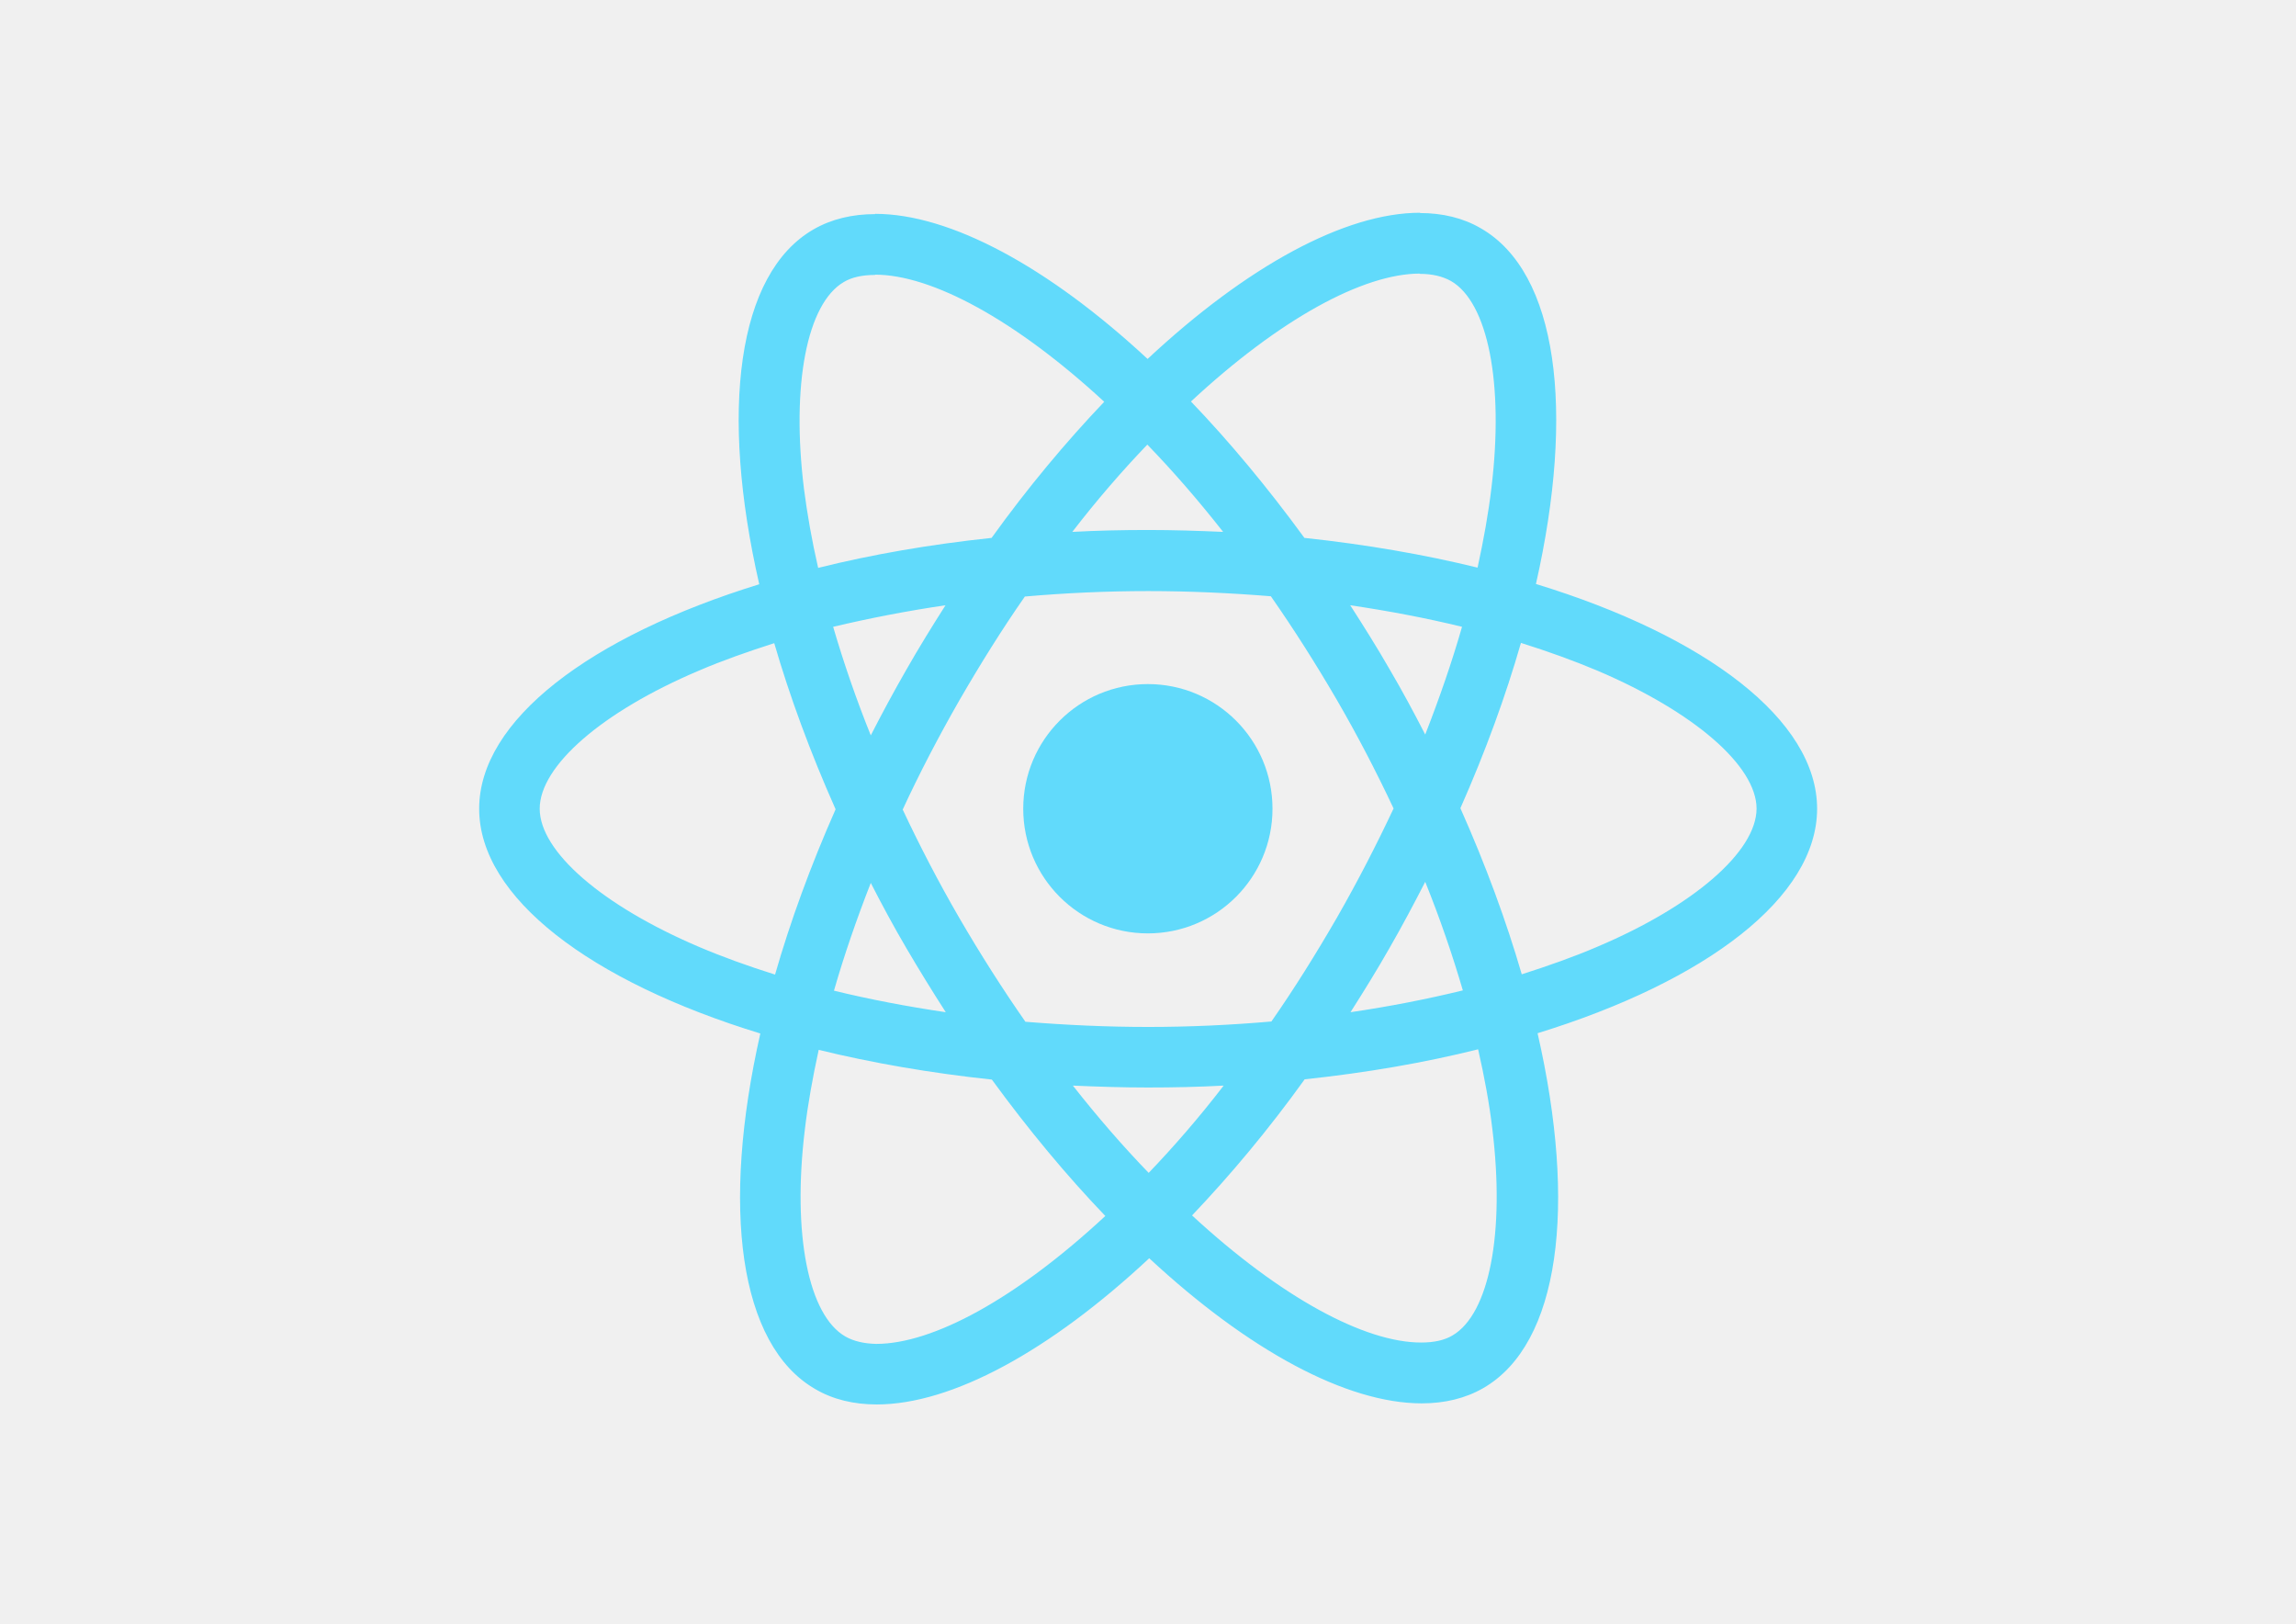
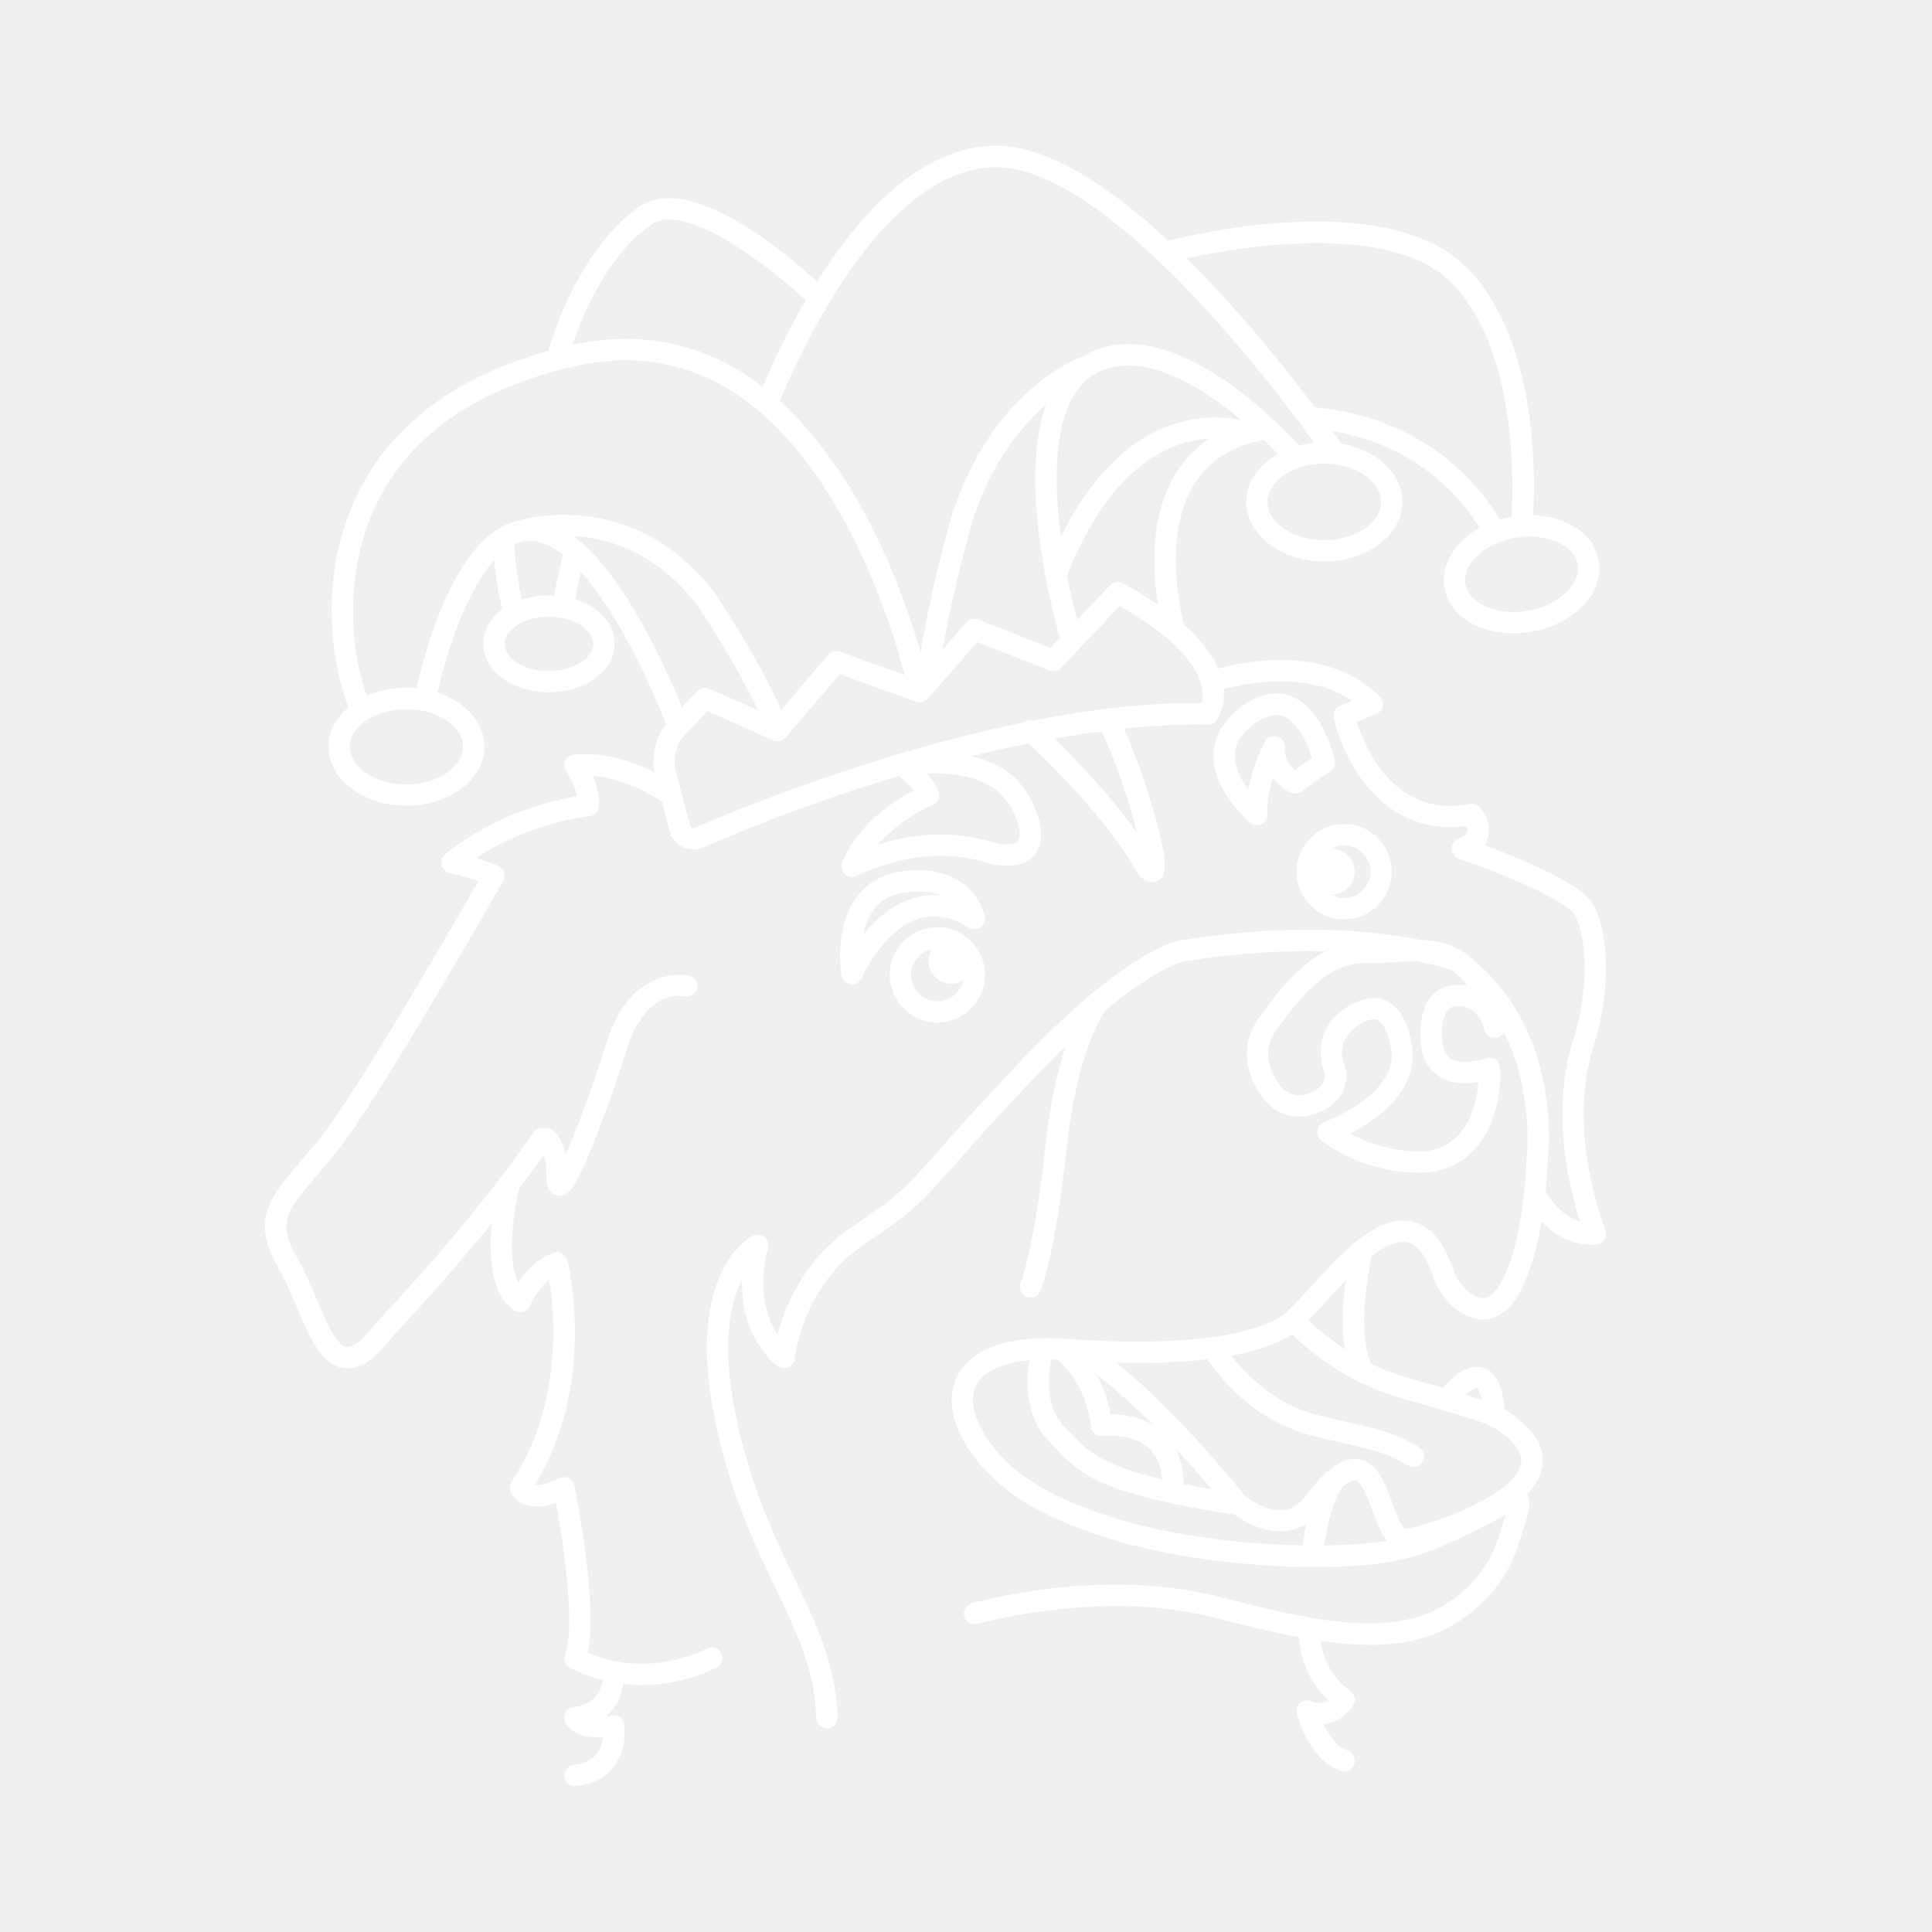
- <svg xmlns="http://www.w3.org/2000/svg" viewBox="0 0 841.9 595.3">
-   <g fill="#61DAFB">
-     <path d="M666.3 296.5c0-32.5-40.7-63.3-103.1-82.4 14.4-63.6 8-114.2-20.2-130.4-6.5-3.8-14.1-5.6-22.4-5.6v22.3c4.6 0 8.3.9 11.4 2.6 13.6 7.8 19.5 37.5 14.9 75.7-1.1 9.4-2.9 19.3-5.1 29.4-19.6-4.8-41-8.5-63.5-10.9-13.5-18.5-27.5-35.3-41.6-50 32.6-30.3 63.2-46.9 84-46.9V78c-27.5 0-63.5 19.6-99.9 53.6-36.4-33.8-72.4-53.2-99.9-53.2v22.3c20.7 0 51.4 16.5 84 46.6-14 14.7-28 31.4-41.3 49.9-22.6 2.4-44 6.1-63.6 11-2.3-10-4-19.7-5.2-29-4.7-38.2 1.1-67.9 14.6-75.8 3-1.8 6.9-2.6 11.5-2.6V78.5c-8.4 0-16 1.8-22.6 5.6-28.1 16.2-34.4 66.7-19.9 130.1-62.2 19.2-102.7 49.9-102.7 82.3 0 32.5 40.7 63.3 103.1 82.4-14.4 63.6-8 114.2 20.2 130.4 6.5 3.8 14.1 5.6 22.5 5.6 27.5 0 63.5-19.6 99.9-53.6 36.4 33.8 72.4 53.2 99.9 53.2 8.4 0 16-1.8 22.6-5.6 28.1-16.2 34.4-66.7 19.9-130.1 62-19.1 102.5-49.9 102.5-82.3zm-130.2-66.7c-3.7 12.9-8.3 26.2-13.5 39.5-4.1-8-8.4-16-13.1-24-4.6-8-9.5-15.8-14.4-23.4 14.2 2.1 27.9 4.7 41 7.9zm-45.8 106.5c-7.8 13.5-15.8 26.3-24.1 38.2-14.9 1.3-30 2-45.2 2-15.1 0-30.2-.7-45-1.9-8.3-11.9-16.4-24.6-24.2-38-7.6-13.1-14.5-26.4-20.8-39.8 6.2-13.4 13.2-26.8 20.7-39.9 7.8-13.5 15.8-26.3 24.1-38.2 14.9-1.3 30-2 45.2-2 15.1 0 30.2.7 45 1.9 8.3 11.9 16.4 24.6 24.2 38 7.6 13.1 14.5 26.4 20.8 39.8-6.3 13.4-13.2 26.8-20.7 39.9zm32.3-13c5.4 13.4 10 26.8 13.8 39.8-13.1 3.2-26.9 5.9-41.2 8 4.9-7.7 9.8-15.6 14.4-23.7 4.6-8 8.9-16.1 13-24.1zM421.2 430c-9.3-9.6-18.6-20.3-27.8-32 9 .4 18.2.7 27.5.7 9.4 0 18.7-.2 27.8-.7-9 11.7-18.3 22.4-27.5 32zm-74.4-58.9c-14.2-2.1-27.9-4.7-41-7.9 3.7-12.9 8.3-26.2 13.5-39.5 4.1 8 8.4 16 13.1 24 4.7 8 9.5 15.8 14.4 23.4zM420.7 163c9.3 9.6 18.6 20.3 27.8 32-9-.4-18.2-.7-27.5-.7-9.4 0-18.7.2-27.8.7 9-11.7 18.3-22.4 27.5-32zm-74 58.9c-4.9 7.7-9.8 15.6-14.4 23.7-4.6 8-8.9 16-13 24-5.4-13.4-10-26.8-13.8-39.8 13.1-3.1 26.9-5.8 41.2-7.9zm-90.5 125.2c-35.4-15.1-58.3-34.9-58.3-50.6 0-15.7 22.9-35.6 58.3-50.6 8.6-3.7 18-7 27.7-10.1 5.7 19.6 13.2 40 22.5 60.9-9.2 20.8-16.6 41.1-22.2 60.6-9.9-3.1-19.3-6.5-28-10.2zM310 490c-13.6-7.8-19.5-37.5-14.9-75.7 1.1-9.4 2.9-19.3 5.1-29.4 19.6 4.8 41 8.5 63.5 10.9 13.5 18.5 27.5 35.3 41.6 50-32.6 30.3-63.2 46.9-84 46.9-4.5-.1-8.3-1-11.3-2.7zm237.2-76.2c4.7 38.2-1.1 67.9-14.6 75.8-3 1.8-6.9 2.6-11.5 2.6-20.7 0-51.4-16.5-84-46.6 14-14.7 28-31.4 41.3-49.9 22.6-2.4 44-6.1 63.6-11 2.3 10.1 4.1 19.8 5.2 29.1zm38.5-66.7c-8.6 3.7-18 7-27.7 10.1-5.7-19.6-13.2-40-22.5-60.9 9.2-20.8 16.6-41.1 22.2-60.6 9.9 3.1 19.3 6.5 28.1 10.2 35.4 15.1 58.3 34.9 58.3 50.6-.1 15.7-23 35.6-58.4 50.6zM320.8 78.4z" />
-     <circle cx="420.9" cy="296.5" r="45.7" />
-     <path d="M520.5 78.1z" />
+ <svg xmlns="http://www.w3.org/2000/svg" version="1.1" id="Layer_1" x="0px" y="0px" viewBox="0 0 500 500" style="enable-background:new 0 0 500 500;" xml:space="preserve">
+   <style type="text/css">
+ 	.st0{fill:#FFFFFF;}
+ </style>
+   <g>
+     <path class="st0" d="M333.94,180.11c-4-1.47-8.31-0.49-12.82,2.92c-4.56,3.44-6.93,7.56-7.05,12.25   c-0.24,9.4,9.03,17.29,9.43,17.62c0.51,0.43,1.14,0.64,1.77,0.64c0.43,0,0.86-0.1,1.26-0.3c0.99-0.51,1.57-1.55,1.49-2.66   c-0.22-2.97,0.51-6.34,1.43-9.21c1.55,2.04,3.51,3.29,4.88,3.82c0.94,0.36,2,0.19,2.77-0.47c2.38-2.01,7.06-4.99,7.11-5.02   c0.98-0.62,1.47-1.8,1.21-2.93C345.11,195.38,342.15,183.12,333.94,180.11z M335.07,199.29c-1.18-0.91-2.71-2.71-2.54-5.87   c0.07-1.3-0.77-2.47-2.02-2.81c-1.25-0.34-2.58,0.23-3.18,1.38c-0.17,0.32-3.08,5.94-4.32,12.29c-1.8-2.43-3.51-5.62-3.43-8.86   c0.08-2.96,1.67-5.57,4.86-7.97c2.16-1.63,4.12-2.45,5.85-2.45c0.61,0,1.19,0.1,1.74,0.3c3.83,1.4,6.38,7.25,7.51,10.86   C338.29,196.98,336.57,198.16,335.07,199.29z" />
+     <path class="st0" d="M233.03,225.59c-4.89,0.75-8.73,3-11.42,6.69c-5.76,7.92-3.92,19.65-3.84,20.14c0.2,1.21,1.17,2.14,2.38,2.29   c0.11,0.01,0.23,0.02,0.34,0.02c1.09,0,2.09-0.64,2.53-1.66c0.05-0.12,5.48-12.43,14.74-15.32c4.13-1.29,8.36-0.53,12.95,2.32   c0.93,0.58,2.12,0.55,3.02-0.07c0.9-0.62,1.35-1.72,1.14-2.8C253.9,232.18,248.07,223.29,233.03,225.59z M236.09,232.49   c-5.4,1.69-9.63,5.62-12.64,9.42c0.44-2.23,1.24-4.51,2.63-6.4c1.81-2.49,4.36-3.95,7.78-4.47c1.42-0.22,2.72-0.31,3.9-0.31   c2.35,0,4.24,0.39,5.76,0.99C241.01,231.47,238.53,231.73,236.09,232.49z" />
+     <path class="st0" d="M242.59,239.96c-6.8,0-12.33,5.53-12.33,12.33s5.53,12.33,12.33,12.33s12.33-5.53,12.33-12.33   S249.39,239.96,242.59,239.96z M242.59,259.11c-3.76,0-6.82-3.06-6.82-6.82c0-3.27,2.31-6.01,5.39-6.66   c-0.53,0.89-0.85,1.91-0.85,3.02c0,3.27,2.65,5.93,5.93,5.93c1.11,0,2.13-0.32,3.02-0.85   C248.59,256.79,245.85,259.11,242.59,259.11z" />
+     <path class="st0" d="M335.52,225.59c0,6.8,5.53,12.33,12.33,12.33c6.8,0,12.33-5.53,12.33-12.33s-5.53-12.33-12.33-12.33   C341.05,213.26,335.52,218.79,335.52,225.59z M354.67,225.59c0,3.76-3.06,6.82-6.82,6.82c-1.24,0-2.39-0.34-3.39-0.91   c0.07,0,0.14,0.02,0.22,0.02c3.27,0,5.93-2.65,5.93-5.93s-2.65-5.93-5.93-5.93c-0.07,0-0.14,0.02-0.22,0.02   c1-0.58,2.16-0.91,3.39-0.91C351.61,218.77,354.67,221.83,354.67,225.59z" />
+     <path class="st0" d="M415.46,318.4c-6.16-17.1-7.31-34.35-3.13-47.33c4.48-13.94,4.35-30.01-0.29-37.38   c-3.42-5.42-19.26-11.79-27.88-14.95c0.5-0.74,0.79-1.47,0.95-2.11c0.98-3.86-1.74-7.25-2.05-7.63c-0.64-0.77-1.66-1.13-2.64-0.94   c-19.65,3.77-27.21-14.66-29.25-21.23l5.03-2.08c0.85-0.35,1.47-1.1,1.65-2c0.18-0.9-0.09-1.83-0.74-2.49   c-6.65-6.74-16.5-9.99-28.5-9.38c-5.67,0.29-10.52,1.36-13.36,2.12c-1.62-3.79-4.57-7.57-8.82-11.33   c-1.04-4.02-5.45-23.51,2.7-36.48c3.75-5.97,9.78-9.76,17.9-11.36c1.46,1.4,2.71,2.65,3.69,3.67c-4.96,2.81-8.2,7.31-8.2,12.37   c0,8.51,9.07,15.43,20.22,15.43c11.15,0,20.22-6.92,20.22-15.43c0-7.35-6.78-13.5-15.81-15.04c-0.53-0.75-1.31-1.87-2.34-3.3   c11.43,1.97,21.28,6.75,29.33,14.29c4.49,4.21,7.33,8.32,8.83,10.8c-1.82,1.01-3.46,2.21-4.84,3.6c-3.5,3.52-5.02,7.75-4.29,11.9   c1.25,7.1,8.64,11.77,17.72,11.77c1.57,0,3.19-0.14,4.84-0.43c5.16-0.91,9.79-3.21,13.03-6.47c3.5-3.52,5.02-7.75,4.29-11.9   c-1.22-6.9-8.23-11.49-16.96-11.75c0.63-10.62,1.14-45.35-17.05-63.97c-19.72-20.18-68.02-9.41-77.37-7.08   c-14.7-13.66-30.76-24.56-44.55-24.56c-0.23,0-0.47,0-0.7,0.01c-15.52,0.42-30.56,11.75-44.69,33.66c-0.32,0.5-0.64,0.99-0.95,1.49   c-4.9-4.58-33.45-30.19-46.97-18.64c-9.42,6.92-17.97,20.82-22.56,36.53c-23.85,6.61-40.41,18.97-49.23,36.8   c-10.71,21.64-6.7,44.63-2.52,55.49c-3.19,2.7-5.15,6.26-5.15,10.16c0,8.43,9.05,15.28,20.18,15.28s20.18-6.86,20.18-15.28   c0-6.26-5-11.65-12.14-14.01c2.12-9.49,7.21-25.98,14.65-34.26c0.46,5.33,1.47,10.12,2.1,12.72c-3.07,2.26-4.94,5.4-4.94,8.92   c0,7.04,7.47,12.55,17.01,12.55c9.54,0,17.01-5.51,17.01-12.55c0-5.23-4.14-9.62-10.18-11.52c0.32-1.81,0.82-4.4,1.44-7.16   c9.59,10.72,18.21,29.55,22.03,39.49c-2.7,3.54-3.81,8.12-2.99,12.51c-5.03-2.57-12.68-5.43-20.81-4.64   c-0.96,0.09-1.81,0.69-2.22,1.56c-0.42,0.88-0.34,1.91,0.2,2.71c0.72,1.08,2.29,3.9,2.83,6.52c-6.01,0.97-21.05,4.35-34.12,15.02   c-0.81,0.66-1.18,1.73-0.95,2.75c0.23,1.02,1.02,1.82,2.04,2.07c0.05,0.01,4,0.97,7.47,2.13c-6.64,11.59-32.03,55.55-41.31,66.96   c-1.68,2.07-3.29,3.94-4.72,5.6c-8.09,9.41-12.97,15.08-5.61,27.77c1.68,2.9,3.16,6.41,4.6,9.81c3.28,7.79,6.38,15.14,12.25,15.88   c0.31,0.04,0.63,0.06,0.94,0.06c3.61,0,7.29-2.61,11.48-8.12c1.31-1.36,13.14-13.78,25.84-29.46c-0.79,8.16-0.37,18.52,5.87,22.6   c0.69,0.45,1.56,0.57,2.35,0.31c0.79-0.25,1.43-0.85,1.73-1.62c0.02-0.05,1.64-4.1,4.92-6.72c1.4,8.94,3.45,32.8-9.78,52.39   c-0.51,0.76-0.61,1.71-0.28,2.56c0.15,0.38,1.03,2.3,3.59,3.29c2.22,0.85,4.98,0.7,8.22-0.43c2.01,10.86,5.07,32.02,2.34,39.24   c-0.47,1.24,0.01,2.64,1.14,3.33c0.29,0.18,3.44,2.04,8.59,3.34c-0.34,2.5-1.81,6.27-7.47,6.94c-0.8,0.09-1.52,0.53-1.96,1.2   c-0.45,0.67-0.58,1.5-0.37,2.27c0.24,0.86,1.76,4.71,9.89,4.43c-0.16,1.31-0.59,2.9-1.61,4.21c-1.24,1.59-3.24,2.55-5.92,2.85   c-1.51,0.17-2.61,1.53-2.44,3.04c0.15,1.41,1.35,2.46,2.74,2.46c0.1,0,0.2-0.01,0.3-0.02c4.25-0.47,7.52-2.14,9.71-4.99   c3.6-4.67,2.75-10.72,2.71-10.98c-0.22-1.5-1.61-2.54-3.11-2.33c-0.53,0.08-1.03,0.13-1.48,0.17c2.87-2.46,3.97-5.8,4.38-8.28   c1.51,0.17,3.1,0.29,4.79,0.29c5.6,0,12.15-1.12,19.26-4.47c1.38-0.65,1.97-2.29,1.32-3.67c-0.65-1.38-2.29-1.97-3.67-1.32   c-9.33,4.39-17.5,4.43-23.36,3.37c-0.21-0.07-0.43-0.11-0.66-0.12c-3.05-0.61-5.43-1.51-6.93-2.18c1.12-5.2,0.96-13.56-0.46-24.93   c-1.21-9.69-2.95-18.2-2.96-18.29c-0.17-0.84-0.72-1.55-1.49-1.93c-0.77-0.38-1.67-0.37-2.44,0.01c-3.18,1.58-5.2,1.89-6.35,1.78   c16.08-26.13,8.77-56.84,8.44-58.17c-0.19-0.76-0.69-1.4-1.37-1.77c-0.69-0.37-1.5-0.43-2.24-0.16c-4.39,1.57-7.36,5.04-9.12,7.77   c-2.72-5.57-1.52-17.05,0.24-24.45c2.18-2.85,4.32-5.76,6.39-8.68c0.36,1.16,0.69,2.98,0.69,5.8c0,2.82,0.97,4.39,2.88,4.69   c0.23,0.03,0.45,0.06,0.66,0.06c2.16,0,4.03-2.1,8.75-13.86c2.81-7.01,6.02-16.08,8.58-24.26c4.8-15.33,14.41-13.57,14.79-13.49   c1.48,0.33,2.96-0.59,3.3-2.08c0.34-1.49-0.59-2.96-2.08-3.3c-0.15-0.03-14.9-3.13-21.27,17.22c-3.68,11.77-7.8,22.73-10.63,29.12   c-1.15-5.38-3.77-6.64-4.73-6.92l-0.09,0.31c-1.21-0.6-2.7-0.25-3.49,0.9c-16.95,24.56-40.49,49-40.73,49.24   c-0.08,0.08-0.15,0.16-0.22,0.25c-4.34,5.75-6.65,6.14-7.43,6.04c-2.71-0.34-5.56-7.11-7.85-12.54c-1.5-3.56-3.05-7.24-4.91-10.44   c-5.4-9.29-2.77-12.34,5.02-21.4c1.45-1.68,3.09-3.59,4.82-5.72c10.94-13.46,42.1-68.2,43.43-70.52c0.39-0.68,0.47-1.49,0.22-2.24   c-0.25-0.74-0.8-1.35-1.52-1.66c-1.64-0.71-3.75-1.41-5.7-1.99c14.03-9.34,29.14-10.84,29.31-10.85c1.33-0.12,2.38-1.17,2.5-2.5   c0.25-2.77-0.63-5.67-1.62-7.96c8.3,0.67,15.61,5.16,17.9,6.69l2.01,7.63c0.47,1.79,1.69,3.28,3.35,4.09   c0.87,0.43,1.82,0.64,2.77,0.64c0.85,0,1.7-0.17,2.5-0.51c18.6-7.98,35.48-13.97,50.54-18.47c0.96,0.66,2.63,1.94,3.98,3.73   c-4.8,2.5-14.32,8.52-18.48,18.57c-0.45,1.08-0.16,2.32,0.7,3.1c0.52,0.47,1.18,0.71,1.85,0.71c0.44,0,0.89-0.11,1.3-0.33   c0.16-0.08,16.11-8.46,32.47-3.67c8.87,2.6,12.55-0.01,14.07-2.65c3.32-5.75-1.84-15.32-5.53-18.84c-2.9-2.76-6.76-4.7-11.46-5.79   c5.24-1.28,10.18-2.36,14.83-3.28c4.73,4.43,20.48,19.71,27.9,33.13c0.06,0.11,0.13,0.22,0.21,0.32c1.46,1.94,2.78,2.5,3.82,2.5   c0.7,0,1.27-0.26,1.68-0.52c1.51-0.98,3.4-2.2-1.65-19.23c-1.8-6.09-4.52-13.98-7.3-20.01c10.42-1.1,17.74-1.18,21.69-1.08   c0.9,0.02,1.75-0.4,2.29-1.12c0.26-0.35,2.27-3.25,1.83-8.04c5.86-1.56,22.01-4.79,33.25,3.03l-3.1,1.28   c-1.24,0.51-1.93,1.84-1.64,3.15c2.31,10.41,11.44,28.27,30.15,28.27c1.36,0,2.76-0.09,4.22-0.29c0.21,0.5,0.33,1.05,0.21,1.48   c-0.23,0.86-1.55,1.5-2.31,1.81c-1.08,0.43-1.77,1.48-1.74,2.64c0.03,1.16,0.78,2.17,1.87,2.54c10.94,3.7,27.43,10.59,29.8,14.36   c3.26,5.17,4.07,19.16-0.29,32.75c-4.2,13.07-3.52,29.92,1.81,46.8c-2.52-0.77-5.96-2.79-8.92-7.89c0.25-2.56,0.45-5.25,0.58-8.07   c0.3-2.5,3.42-33.31-19.57-52.05c-4.11-3.76-8.95-4.81-13.62-4.95c-2.34-0.46-5.05-0.93-8.12-1.33   c-11.04-1.44-29.16-2.38-52.84,1.32c-2.07,0.2-15.12,2.67-43.55,32.75c-9.93,10.5-15.88,17.24-20.23,22.16   c-8.45,9.55-9.97,11.27-21.59,18.97c-12.99,8.6-17.96,21.1-19.82,28.33c-2.59-3.93-5.31-11.14-2.48-22.45   c0.26-1.05-0.11-2.15-0.95-2.82c-0.84-0.67-1.99-0.8-2.96-0.32c-0.74,0.37-18.06,9.53-9.58,48.77c4,18.53,10.09,31.23,15.46,42.44   c5.66,11.81,10.13,21.14,10.55,33.57c0.05,1.49,1.27,2.66,2.75,2.66c0.03,0,0.06,0,0.1,0c1.52-0.05,2.71-1.33,2.66-2.85   c-0.46-13.58-5.39-23.86-11.09-35.76c-5.24-10.93-11.17-23.32-15.04-41.22c-4.16-19.27-1.66-30.29,1.39-36.29   c-0.4,15.33,8.8,22.12,9.27,22.46c0.8,0.58,1.86,0.67,2.76,0.26c0.9-0.41,1.51-1.28,1.6-2.26c0.02-0.19,1.87-18.95,18.43-29.92   c12.23-8.1,14.23-10.37,22.68-19.91c4.32-4.89,10.25-11.59,20.11-22.02c3.18-3.36,6.14-6.34,8.91-9.01   c-1.99,5.97-3.97,14.26-5.2,25.52c-2.97,27.35-6.41,35.61-6.44,35.68c-0.62,1.39,0.01,3.02,1.41,3.64   c0.36,0.16,0.74,0.24,1.12,0.24c1.06,0,2.07-0.61,2.52-1.64c0.15-0.35,3.78-8.78,6.88-37.31c2.7-24.83,9.16-34.19,10.19-35.54   c14.18-11.74,20.61-12.6,20.65-12.61c0.09-0.01,0.18-0.02,0.27-0.03c13.95-2.19,25.97-2.74,35.88-2.47   c-7.12,3.63-12.62,10.68-17.41,17.45c-4.33,6.12-3.96,13.34,1.04,20.32c2.86,4,7.73,5.8,12.41,4.61c8.88-2.28,9.87-8.86,9.16-12.03   c-0.04-0.18-0.11-0.37-0.18-0.54c-3.36-7.52,4.31-11.25,5.2-11.65c2.14-0.97,3.06-0.46,3.36-0.3c1.57,0.87,2.87,3.95,3.47,8.25   c0,0.04,0.02,0.12,0.03,0.16c0.07,0.41,1.58,10.13-17.56,17.97c-0.9,0.37-1.55,1.19-1.69,2.16c-0.14,0.97,0.24,1.94,1.01,2.55   c0.43,0.35,10.59,8.35,25.56,8.35c0.25,0,0.51,0,0.76-0.01c0.04,0,0.08,0,0.12-0.01c16.9-1.03,20.39-18.22,19.87-27.17   c-0.05-0.84-0.48-1.62-1.17-2.1c-0.69-0.48-1.57-0.62-2.38-0.38c-4.28,1.29-7.52,1.29-9.39-0.02c-1.79-1.26-1.93-3.49-1.93-3.55   c0-0.12-0.01-0.23-0.03-0.35c-0.23-1.49-0.48-6.23,1.29-8.43c0.58-0.72,1.31-1.06,2.37-1.13c5.48-0.34,6.98,5.41,7.13,6.05   c0,0,0,0,0,0.01c0.33,1.49,1.8,2.43,3.29,2.1c0.8-0.18,1.44-0.69,1.81-1.36c7.84,15.59,5.92,32.25,5.89,32.48   c-0.01,0.07-0.02,0.15-0.02,0.22c-0.69,14.77-3.01,25.7-6.88,32.49c-1.44,2.53-3.06,3.74-4.78,3.57c-2.78-0.25-6-3.73-7.05-6.72   c-2.76-7.41-4.89-10.4-8.77-12.28c-5.37-2.61-11.03-0.11-16.45,4.23c-0.24,0.14-0.45,0.32-0.64,0.53   c-3.98,3.3-7.81,7.51-11.29,11.34c-2.1,2.31-4.08,4.5-5.77,6.1c-7.13,6.79-28.16,9.47-57.69,7.37c-14.2-1.02-24.12,2.3-27.88,9.33   c-3.22,6.01-1.55,13.75,4.68,21.8c3.65,4.71,8.38,8.75,14.07,12c11.49,6.57,27.13,11.38,45.25,13.91   c13.99,1.95,29.08,2.5,41.38,1.5c12.74-1.03,21.04-5.16,29.86-9.55c2.21-1.1,4.07-2.12,5.57-2.95c0.31-0.17,0.63-0.34,0.94-0.51   c-0.51,1.79-1.23,4-1.83,5.84c-1.03,3.18-2.76,7.41-6.99,11.87c-14.46,15.24-35.28,11.28-65.4,3.5   c-30.15-7.79-62.62,1.34-63.99,1.73c-1.46,0.42-2.31,1.95-1.89,3.41c0.42,1.46,1.95,2.31,3.41,1.89c0.32-0.09,32.42-9.1,61.09-1.69   c7.93,2.05,15.26,3.84,22.05,5.12c0.31,3.7,1.71,10.85,7.72,16.4c-1.02,0.62-2.5,0.97-4.48,0.17c-0.97-0.39-2.08-0.2-2.86,0.49   c-0.78,0.69-1.11,1.77-0.84,2.78c0.33,1.24,3.46,12.22,11.41,14.74c0.28,0.09,0.56,0.13,0.83,0.13c1.17,0,2.26-0.75,2.63-1.93   c0.46-1.45-0.34-3-1.79-3.46c-2.73-0.87-4.84-3.98-6.18-6.8c3.93-0.4,6.63-3.11,7.73-4.99c0.72-1.24,0.37-2.82-0.8-3.64   c-5.51-3.87-7.2-9.47-7.72-12.94c4.53,0.67,8.81,1.05,12.85,1.05c11.91,0,21.8-3.29,30.22-12.17c5.05-5.32,7.12-10.52,8.23-13.96   c2.49-7.69,3.53-10.91,2.2-12.88c1.98-2.1,3.38-4.39,3.84-6.85c1.01-5.4-2.25-10.48-9.69-15.12c-0.37-4.44-1.51-9.56-5.59-10.78   c-1.2-0.36-5.31-0.94-10.4,5.25c-0.86-0.25-1.71-0.49-2.53-0.72c-5.97-1.69-10.96-3.1-15.91-5.41c-3.55-6.97-1.37-21.64,0.02-27.93   c3.75-2.94,7.37-4.62,10.19-3.25c2.17,1.06,3.55,2.64,6,9.2c1.65,4.71,6.48,9.86,11.73,10.34c2.3,0.21,6.66-0.33,10.07-6.33   c2.68-4.71,4.69-11.05,5.99-18.95c5.02,5.29,10.42,6.01,12.93,6.01c0.81,0,1.32-0.07,1.42-0.09c0.81-0.13,1.52-0.61,1.94-1.32   C415.66,320.04,415.74,319.18,415.46,318.4z M263.55,217.56c-0.72,1.25-3.69,1.29-7.75,0.11c-4.24-1.24-8.4-1.72-12.33-1.72   c-6.29,0-11.95,1.24-16.22,2.57c5.83-6.77,13.97-10.14,14.08-10.18c0.69-0.28,1.24-0.83,1.52-1.52c0.28-0.69,0.27-1.47-0.03-2.15   c-0.77-1.76-1.83-3.27-2.94-4.54c8.6-0.24,15.15,1.57,19.1,5.33C262.07,208.4,264.95,215.15,263.55,217.56z M304.43,122.3   c-6.96,11.09-6.13,25.56-4.72,34.22c-2.72-1.86-5.74-3.71-9.1-5.56c-1.1-0.6-2.46-0.39-3.32,0.52l-8.53,8.97   c-0.87-3.32-1.79-7.24-2.61-11.51c11.48-29.05,27.14-34.92,36.83-35.41C309.53,115.82,306.67,118.75,304.43,122.3z M304.24,109.61   c-14.2,4.42-23.66,17.1-29.71,29.35c-2.21-16.99-1.71-35.66,8.41-41.89c9.92-6.11,22.85,0.27,31.94,6.7c2.29,1.62,4.45,3.32,6.45,5   C318.05,108.04,311.74,107.27,304.24,109.61z M274.33,165.12l-2.46,2.58l-18.69-7.38c-1.08-0.43-2.32-0.13-3.09,0.75l-6.07,6.93   c1.02-6.41,3.12-16.86,7.49-32.65c4.92-15.51,12.71-25.04,19.23-30.68C263.56,124.58,272.14,157.45,274.33,165.12z M357.43,129.9   c0,5.37-6.73,9.91-14.7,9.91c-7.97,0-14.7-4.54-14.7-9.91c0-5.37,6.73-9.91,14.7-9.91C350.7,119.99,357.43,124.53,357.43,129.9z    M408.27,146.07c0.41,2.33-0.57,4.84-2.77,7.05c-2.45,2.47-6.03,4.22-10.08,4.93c-7.86,1.39-15.27-1.76-16.17-6.87   c-0.41-2.33,0.57-4.84,2.77-7.05c1.54-1.55,3.54-2.82,5.81-3.73c0.02-0.01,0.04-0.01,0.06-0.02c0,0,0.01,0,0.01-0.01   c1.32-0.52,2.72-0.92,4.2-1.18c1.26-0.22,2.51-0.33,3.72-0.33C402.17,138.88,407.51,141.78,408.27,146.07z M332.11,63.22   c14.45-1,33.76-0.07,43.63,10.04c16.86,17.25,15.98,51.59,15.43,60.51c-0.01,0-0.02,0-0.03,0c-1.04,0.18-2.05,0.44-3.03,0.73   c-3.83-6.72-17.45-26.17-47.85-29.11c-7.4-9.86-19.49-25.03-33.17-38.52C312.48,65.69,321.81,63.93,332.11,63.22z M257.22,43.28   c0.19,0,0.38-0.01,0.57-0.01c13.48,0,32.36,12.83,54.64,37.15c12.46,13.59,22.82,27.39,27.75,34.19c-1.37,0.13-2.69,0.37-3.96,0.7   c-6.22-6.78-34.66-35.74-55.87-23.11c-2.82,1.01-23.99,9.59-34.13,41.58c-4.85,17.52-6.99,28.64-7.93,35.12   c-1.68-5.81-4.29-13.79-8.02-22.53c-5.66-13.25-14.89-30.29-28.44-42.54C205.88,93.86,227.53,44.09,257.22,43.28z M167.8,58.66   c0.06-0.05,0.13-0.1,0.19-0.15c8.6-7.5,32.4,11.53,40.06,18.79c0.15,0.15,0.32,0.27,0.5,0.37c-5.45,9.35-9.26,17.87-11.16,22.45   c-1.5-1.15-3.03-2.27-4.62-3.29c-13.38-8.56-28.38-11.1-44.6-7.59C152.59,75.92,159.89,64.44,167.8,58.66z M119.84,193.26   c0,5.29-6.71,9.76-14.66,9.76s-14.66-4.47-14.66-9.76c0-3.93,3.7-7.4,8.85-8.93c2.36-0.64,5.69-1.06,10.02-0.4   C115.36,185.17,119.84,188.94,119.84,193.26z M107.81,178.13c-0.86-0.09-1.74-0.15-2.64-0.15c-2.84,0-5.54,0.45-7.99,1.26   c-0.86,0.26-1.62,0.55-2.28,0.83c-4.06-11.31-6.25-31.92,2.71-50.02c8.68-17.55,25.75-29.39,50.72-35.19   c15.13-3.52,29.07-1.29,41.45,6.63c27.64,17.68,40.61,58.99,44.36,73.19l-16.76-6.03c-1.08-0.39-2.29-0.07-3.03,0.8l-12.21,14.28   c-5.16-12.28-16.52-29.34-17.06-30.15c-0.03-0.05-0.07-0.1-0.11-0.15c-21.43-27.92-50.47-18.84-51.2-18.6   C117.86,138.57,109.96,168.43,107.81,178.13z M153.52,166.63c0,3.81-5.26,7.03-11.49,7.03s-11.49-3.22-11.49-7.03   c0-2.02,1.49-3.88,3.82-5.17c0.04-0.02,0.08-0.04,0.11-0.06c2.04-1.11,4.69-1.79,7.56-1.79c1.11,0,2.18,0.11,3.2,0.29   c0.02,0,0.04,0.01,0.05,0.01c0.02,0,0.04,0,0.06,0C150.02,160.81,153.52,163.52,153.52,166.63z M142.03,154.09   c-2.51,0-4.87,0.39-6.99,1.08c-0.73-3.29-1.75-8.77-1.89-14.3c1.5-0.69,3.07-1.02,4.7-0.9c2.59,0.21,5.22,1.51,7.83,3.57   c-1.02,4-1.8,8.05-2.26,10.6C142.96,154.11,142.5,154.09,142.03,154.09z M150.89,140.78c-0.13-0.15-0.28-0.29-0.45-0.41   c-0.69-0.61-1.39-1.16-2.08-1.67c9.11,0.5,21.53,4.19,32.18,18.02c0.78,1.18,10.51,15.91,15.62,27.11l-12.57-5.61   c-1.06-0.47-2.3-0.23-3.11,0.6l-4.01,4.16c-1.91-4.69-5.45-12.83-10.06-21.14C161.16,152.37,155.97,145.35,150.89,140.78z    M294.32,215.62c-6.89-9.8-16.1-19.26-21.46-24.47c4.38-0.77,8.45-1.38,12.19-1.87C288.63,196.47,292.3,207.72,294.32,215.62z    M310.88,181.98c-0.61-0.01-1.23-0.01-1.84-0.01c-13.41,0-27.62,1.76-41.58,4.49c-0.87-0.26-1.83-0.09-2.55,0.51   c-37.28,7.6-72.35,21.78-85.18,27.28c-0.28,0.12-0.52,0.06-0.68-0.02c-0.13-0.06-0.35-0.21-0.44-0.54l-3.69-14.04   c-0.91-3.45,0.07-7.19,2.55-9.76l5.65-5.85l16.95,7.56c0.04,0.02,0.09,0.03,0.13,0.04c0.07,0.03,0.14,0.06,0.22,0.08   c0.07,0.02,0.14,0.04,0.21,0.05c0.07,0.02,0.15,0.03,0.22,0.04c0.07,0.01,0.14,0.01,0.22,0.02c0.04,0,0.09,0.01,0.13,0.01   c0.03,0,0.07-0.01,0.1-0.01c0.06,0,0.12-0.01,0.18-0.01c0.08-0.01,0.16-0.02,0.23-0.03c0.06-0.01,0.13-0.03,0.19-0.04   c0.03-0.01,0.07-0.01,0.1-0.02c0.03-0.01,0.05-0.03,0.08-0.04c0.11-0.04,0.22-0.08,0.33-0.14c0.05-0.02,0.1-0.05,0.15-0.07   c0.12-0.07,0.23-0.15,0.34-0.23c0.02-0.02,0.05-0.03,0.07-0.05c0.12-0.1,0.22-0.2,0.32-0.32l14.02-16.4l19.8,7.13   c0.09,0.03,0.19,0.06,0.28,0.08c0.07,0.02,0.13,0.03,0.2,0.04c0.13,0.02,0.26,0.03,0.39,0.04c0.05,0,0.11,0,0.16-0.01   c0.13,0,0.25-0.02,0.38-0.04c0.03,0,0.05,0,0.08-0.01c0.01,0,0.03-0.01,0.04-0.01c0.17-0.04,0.33-0.09,0.49-0.15   c0,0,0.01,0,0.01-0.01c0.14-0.06,0.28-0.14,0.41-0.23c0.04-0.03,0.08-0.06,0.12-0.08c0.09-0.07,0.18-0.14,0.27-0.23   c0.04-0.04,0.08-0.07,0.11-0.11c0.02-0.02,0.04-0.04,0.06-0.06l12.84-14.66l18.62,7.35c1.05,0.41,2.24,0.15,3.01-0.67l15.22-16.01   c5.21,2.97,9.18,5.76,12.2,8.32c0.11,0.11,0.23,0.22,0.36,0.31c5.64,4.88,7.82,8.93,8.54,11.87   C311.4,179.43,311.17,181,310.88,181.98z M376.59,254.87c-2.59,0.16-4.78,1.26-6.32,3.17c-3.43,4.26-2.65,11.24-2.47,12.58   c0.06,1.02,0.55,5.04,4.17,7.65c2.66,1.92,6.23,2.5,10.64,1.73c-0.43,5.83-2.77,17.23-14.58,17.99c-8.08,0.14-14.67-2.5-18.64-4.6   c17.73-9.05,16.41-20.38,16.15-21.88c-0.89-6.34-3-10.46-6.26-12.26c-1.66-0.91-4.45-1.64-8.3,0.1c-4.22,1.91-7.03,4.68-8.35,8.24   c-1.71,4.6-0.27,9.01,0.25,10.34c0.11,0.98,0.01,3.99-5.17,5.31c-2.46,0.64-5.03-0.34-6.55-2.47c-3.63-5.07-3.97-9.75-1.02-13.92   c7.68-10.86,14.67-18.03,23.85-17.6c2.14,0.1,4.35-0.07,6.68-0.24c2.02-0.15,4-0.29,5.93-0.28c5.04,1.01,8.14,2.02,9.12,2.36   c0.49,0.36,0.96,0.73,1.42,1.1c0.88,0.78,1.72,1.71,2.5,2.85C378.7,254.87,377.69,254.8,376.59,254.87z M271.99,351.98   c0.01-0.05,0.01-0.1,0.02-0.14c0.55,0.01,1.11,0.03,1.69,0.06c0.06,0.05,0.11,0.11,0.17,0.15c0.07,0.05,6.88,5.06,8.53,17.24   c0.2,1.5,1.59,2.57,3.1,2.36c0.07-0.01,7.21-0.89,11.64,2.99c2.12,1.86,3.34,4.63,3.63,8.22c-15.93-3.78-19.53-7.57-23.53-11.81   c-0.64-0.68-1.29-1.37-1.99-2.07C269.56,363.28,271.97,352.09,271.99,351.98z M306.34,384.08c-0.07-3.59-0.78-6.7-2.16-9.29   c2.93,3.14,6.07,6.67,9.42,10.64C310.98,384.97,308.57,384.52,306.34,384.08z M287.45,366.03c-0.85-4.26-2.26-7.7-3.77-10.42   c3.34,2.58,8.33,6.77,14.7,13.15C294.51,366.49,290.17,366.04,287.45,366.03z M269.34,384.83c-5.06-2.89-9.25-6.45-12.45-10.59   c-4.75-6.14-6.28-11.9-4.18-15.82c1.9-3.55,6.73-5.76,13.67-6.4c-0.58,3.64-1.6,14.28,4.98,20.87c0.66,0.66,1.28,1.31,1.88,1.95   c5.92,6.27,11.03,11.68,45.11,16.94c0.14,0.02,0.28,0.03,0.42,0.03c0.14,0,0.28-0.02,0.42-0.04c2.02,1.5,7.59,5.13,13.59,4.48   c1.91-0.21,3.67-0.82,5.28-1.81c-0.35,1.64-0.68,3.47-0.98,5.49C317.17,399.59,289.19,396.18,269.34,384.83z M352.79,399.53   c-2.84,0.23-6.27,0.39-10.13,0.43c1.66-10.74,4.25-14.47,4.94-15.3c1.94-1.58,2.91-1.6,3.17-1.55c1.61,0.24,3.26,4.74,4.35,7.72   c1.04,2.82,2.15,5.84,3.81,7.89C357.01,399.07,354.97,399.35,352.79,399.53z M382.2,359.22c0.01,0,0.72,0.49,1.26,3.05   c-1.42-0.47-2.79-0.91-4.11-1.32C380.6,359.82,381.73,359.12,382.2,359.22z M384.76,368.54c0.43,0.44,1,0.73,1.63,0.81   c3.92,2.43,7.92,5.86,7.25,9.46c-1.51,8.11-22.96,15.8-29.79,16.87c-0.96,0.17-2.85-4.87-3.54-6.76   c-1.81-4.94-3.87-10.54-8.71-11.27c-2.26-0.34-4.6,0.45-7.2,2.5l-0.02-0.02c-0.12,0.09-0.32,0.26-0.58,0.52   c-1.88,1.59-3.9,3.82-6.12,6.74c-1.56,2.04-3.35,3.15-5.47,3.39c-4.48,0.5-9.12-2.94-10.06-3.68   c-14.95-18.41-26.41-28.93-33.29-34.45c8,0.19,16.19,0,23.66-0.87c2.89,4.39,11.98,16.23,27.97,20c2.15,0.51,4.03,0.94,5.69,1.33   c12.19,2.84,12.19,2.84,18.32,6.21c0.42,0.23,0.87,0.34,1.32,0.34c0.97,0,1.91-0.52,2.42-1.44c0.73-1.33,0.23-3.02-1.1-3.75   c-6.77-3.72-7.01-3.77-19.7-6.73c-1.66-0.39-3.54-0.83-5.68-1.33c-11.84-2.79-19.52-10.89-23.09-15.54   c6.26-1.15,11.71-2.93,15.73-5.54c0.03,0.03,0.05,0.06,0.07,0.08c13.19,12.25,22.29,14.82,34.89,18.38   C373.84,365.04,378.9,366.47,384.76,368.54z M338.63,341.72c1.45-1.48,3.01-3.2,4.64-5c1.56-1.72,3.25-3.58,5.01-5.4   c-0.72,5.23-1.21,12.03-0.22,17.88C345.11,347.26,342.02,344.84,338.63,341.72z" />
  </g>
</svg>
